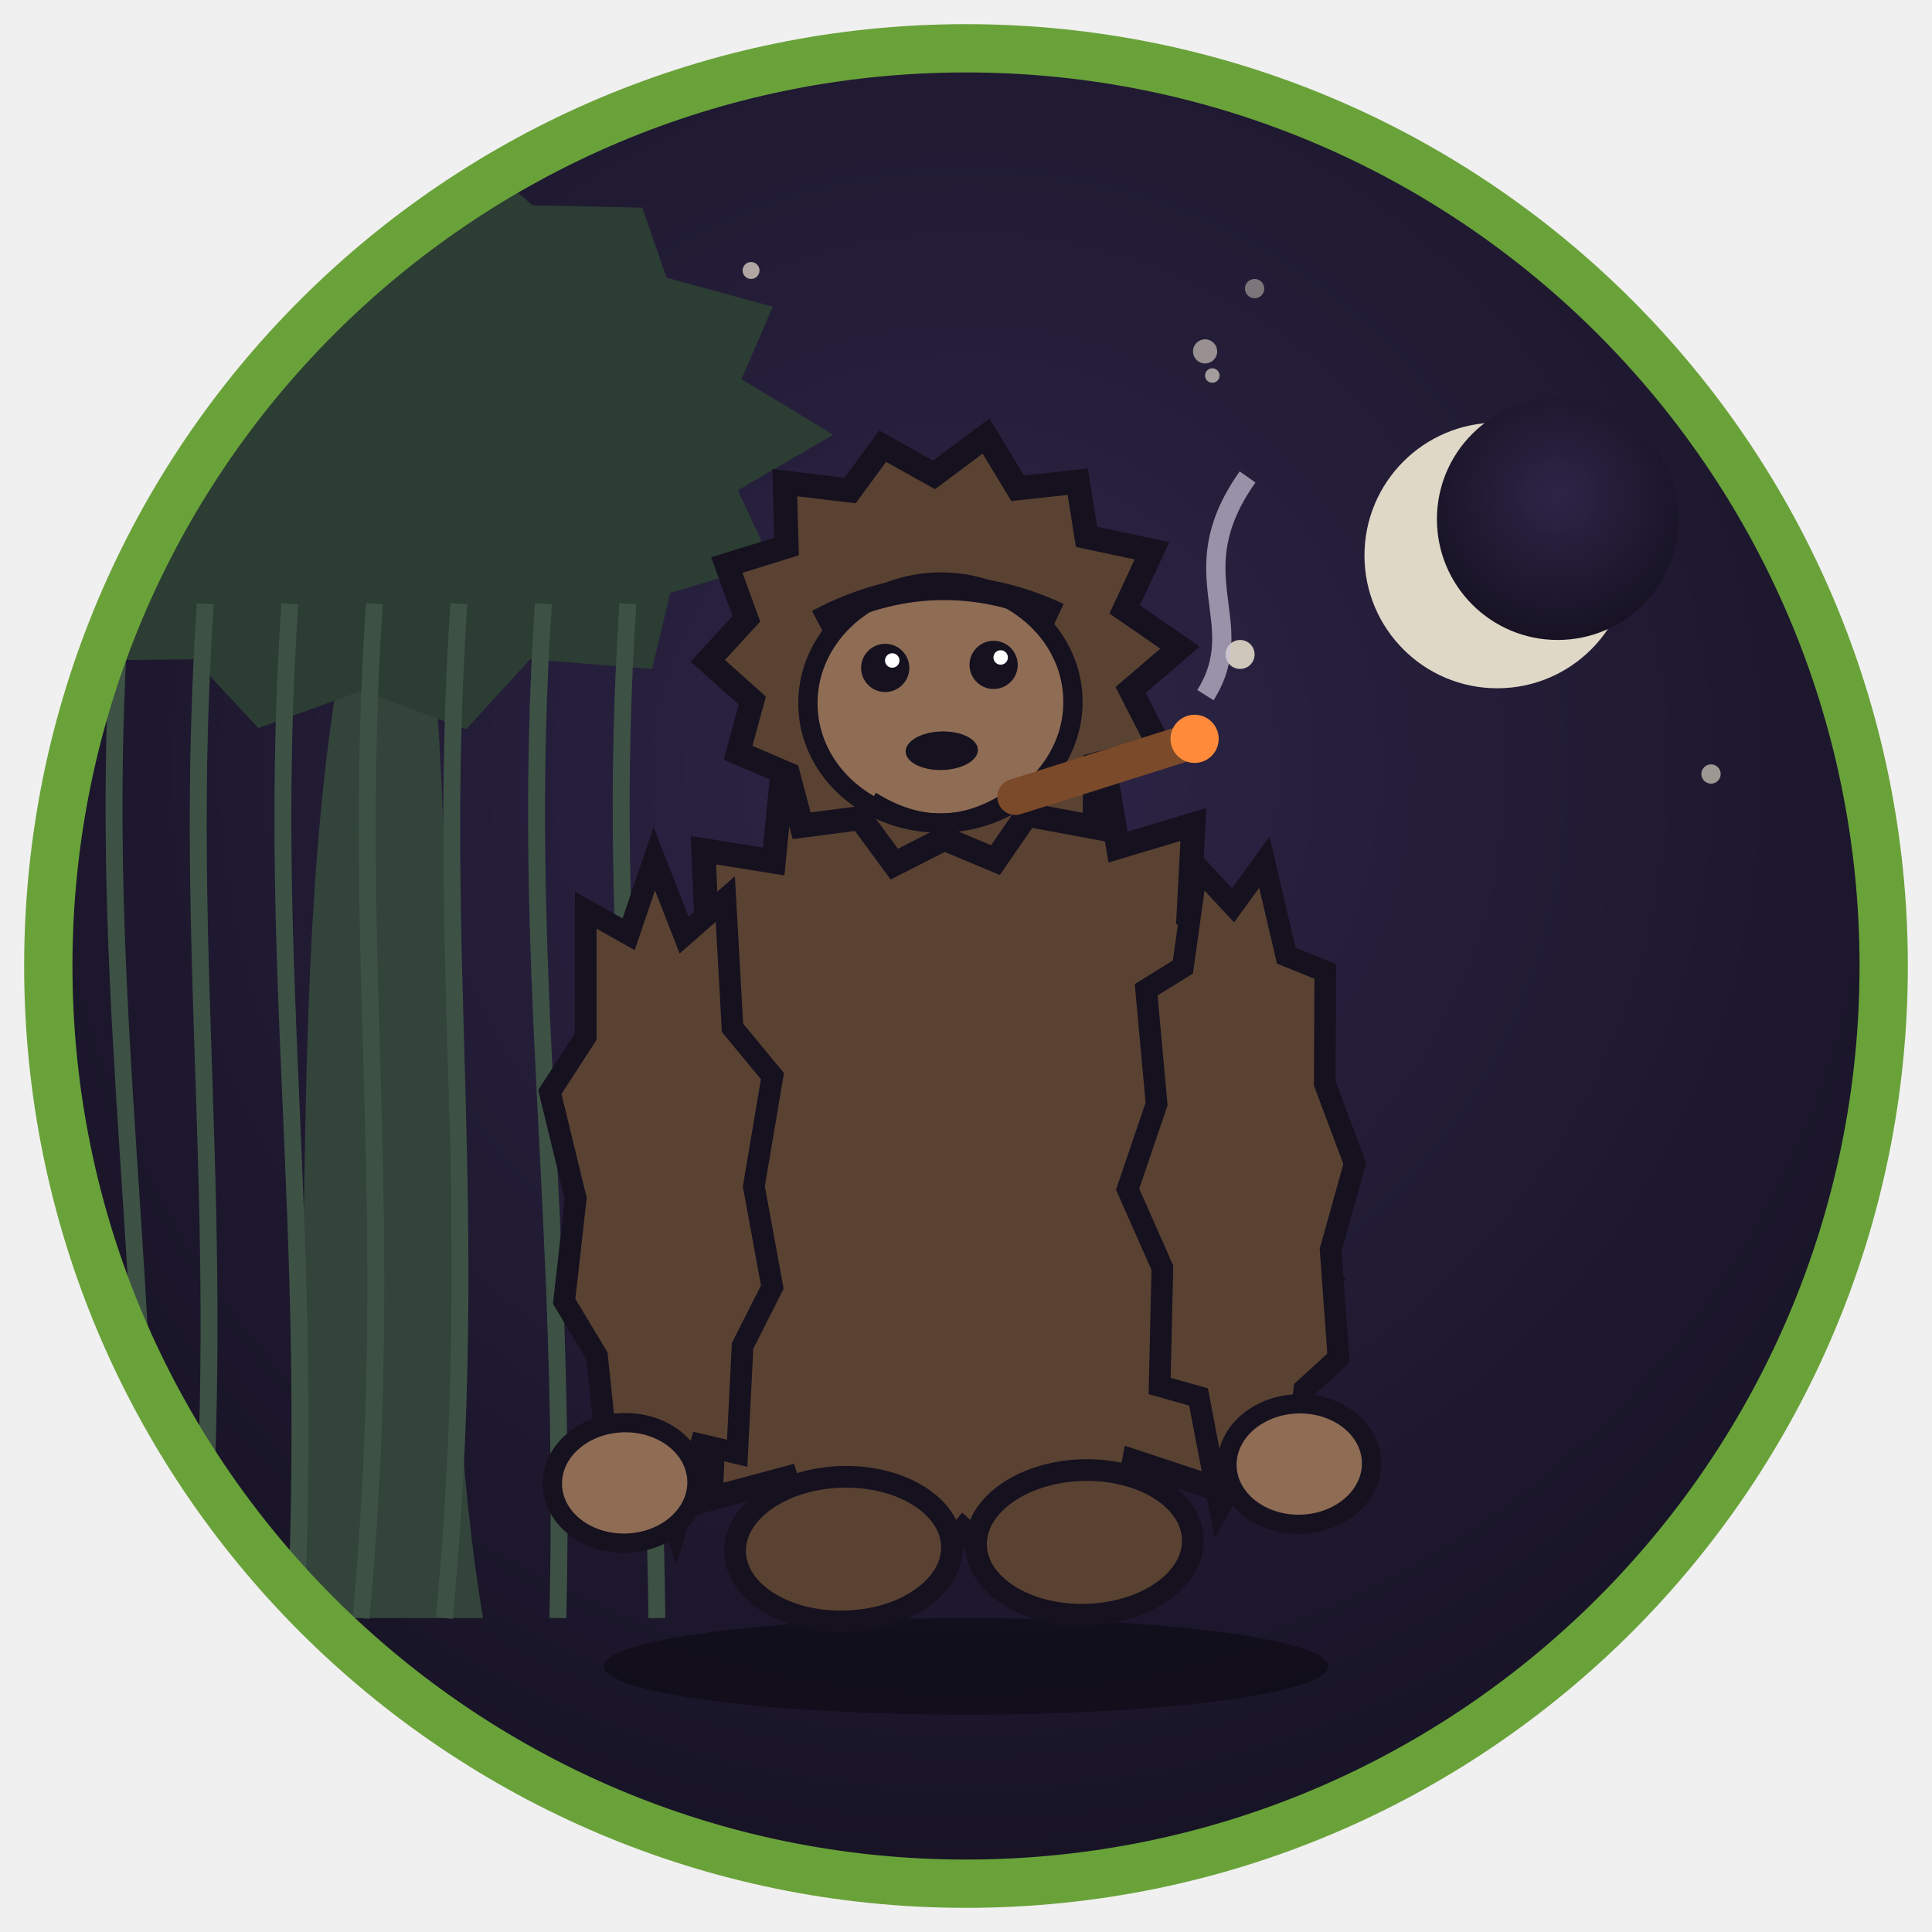
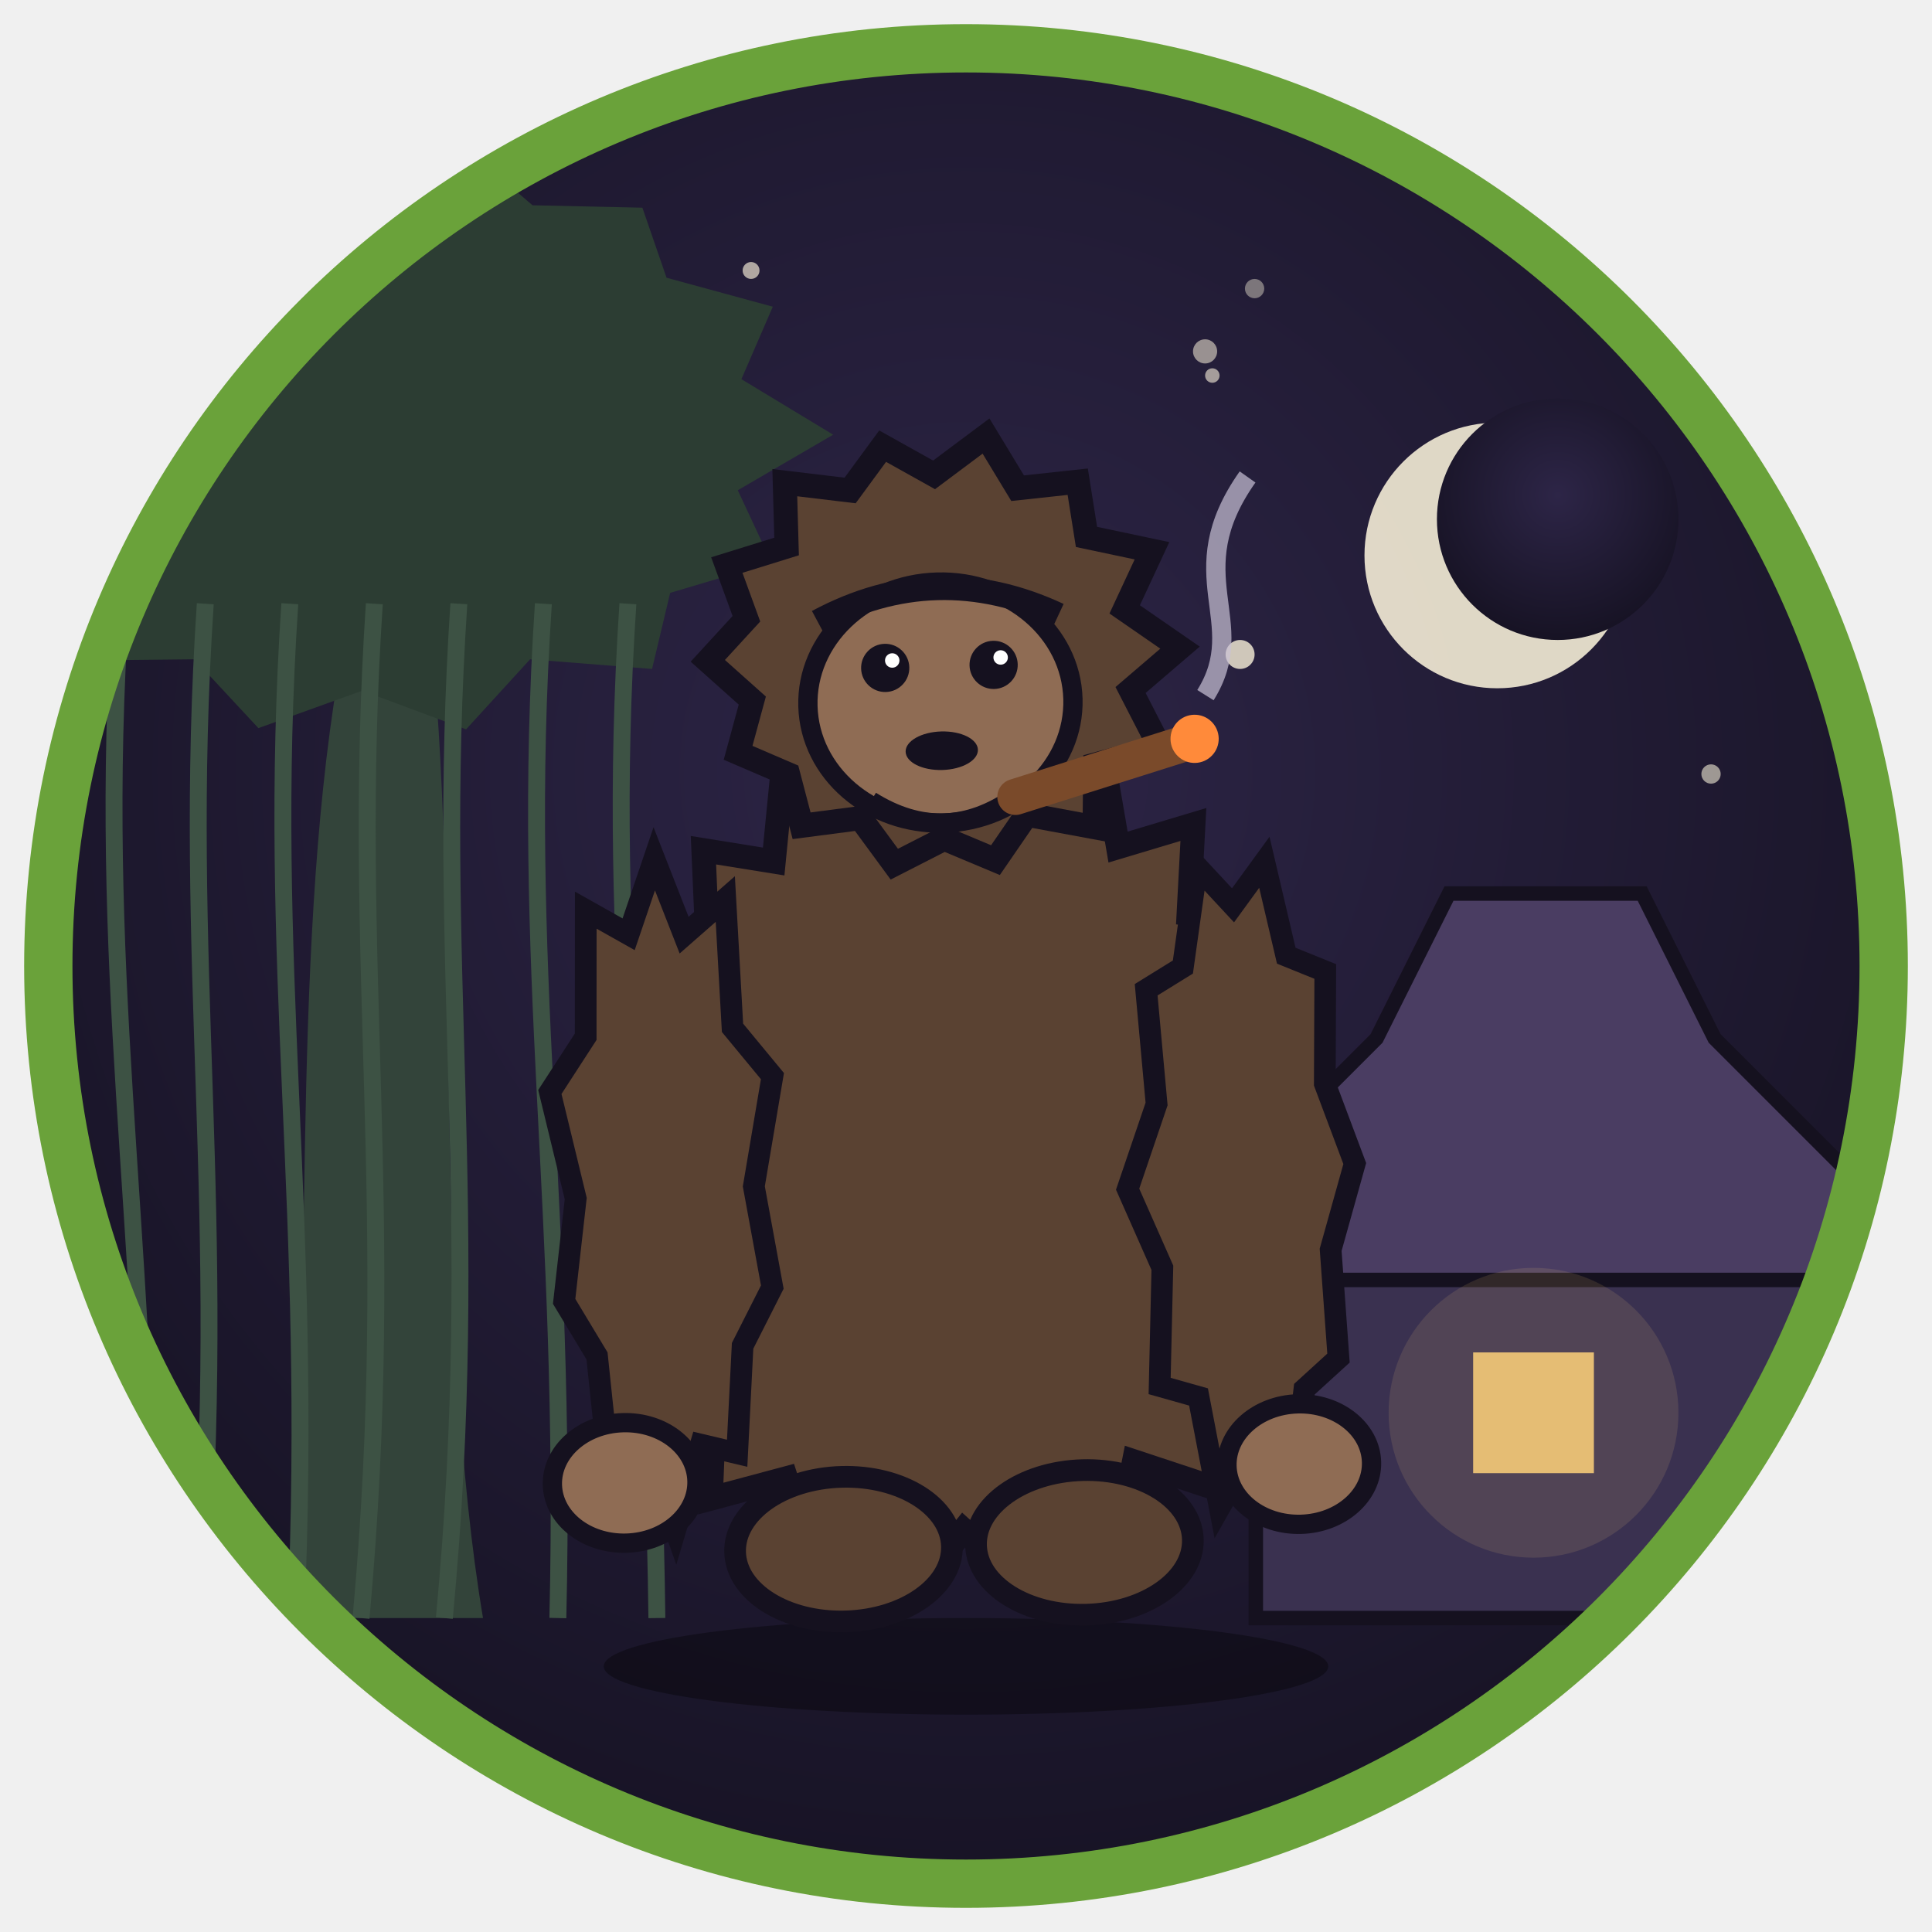
<svg xmlns="http://www.w3.org/2000/svg" viewBox="0 0 160 160" role="img" aria-labelledby="g8035d8-t">
  <defs>
    <radialGradient id="g8035d8-sky" cx="50%" cy="40%" r="75%">
      <stop offset="0" stop-color="#2d2547" />
      <stop offset="1" stop-color="#110e1b" />
    </radialGradient>
    <radialGradient id="g8035d8-glow">
      <stop offset="0" stop-color="#ffb347" stop-opacity="0.75" />
      <stop offset="1" stop-color="#ff6a2a" stop-opacity="0" />
    </radialGradient>
    <radialGradient id="g8035d8-dread">
      <stop offset="0" stop-color="#a3172d" stop-opacity="0.55" />
      <stop offset="1" stop-color="#a3172d" stop-opacity="0" />
    </radialGradient>
    <linearGradient id="g8035d8-fire" x1="0" y1="1" x2="0" y2="0">
      <stop offset="0" stop-color="#ffcf5a" />
      <stop offset="0.6" stop-color="#ff7a2a" />
      <stop offset="1" stop-color="#c8202a" />
    </linearGradient>
    <pattern id="poleng" width="8" height="8" patternUnits="userSpaceOnUse">
      <rect width="8" height="8" fill="#f2ead8" />
      <rect width="4" height="4" fill="#15111f" />
      <rect x="4" y="4" width="4" height="4" fill="#15111f" />
    </pattern>
    <clipPath id="g8035d8-disc">
      <circle cx="80" cy="80" r="76" />
    </clipPath>
  </defs>
  <g clip-path="url(#g8035d8-disc)">
    <rect width="160" height="160" fill="url(#g8035d8-sky)" />
    <circle cx="102.7" cy="54.2" r="1.2" fill="#f4ecd6" opacity="0.82" />
    <circle cx="57.1" cy="30.8" r="0.6" fill="#f4ecd6" opacity="0.62" />
    <circle cx="122.5" cy="39.6" r="0.9" fill="#f4ecd6" opacity="0.46" />
    <circle cx="132.7" cy="43.7" r="1.3" fill="#f4ecd6" opacity="0.77" />
    <circle cx="100.4" cy="31.1" r="0.6" fill="#f4ecd6" opacity="0.62" />
    <circle cx="99.8" cy="29.1" r="1.0" fill="#f4ecd6" opacity="0.56" />
    <circle cx="62.2" cy="22.4" r="0.7" fill="#f4ecd6" opacity="0.67" />
    <circle cx="103.9" cy="23.9" r="0.8" fill="#f4ecd6" opacity="0.43" />
    <circle cx="27.0" cy="14.6" r="0.7" fill="#f4ecd6" opacity="0.59" />
    <circle cx="141.7" cy="64.1" r="0.8" fill="#f4ecd6" opacity="0.60" />
    <circle cx="124.0" cy="46.0" r="11.0" fill="#f4ecd6" opacity="0.9" />
    <circle cx="129.0" cy="43.0" r="10.0" fill="url(#g8035d8-sky)" />
    <path d="M24 134 C26 110 24 80 28 56 L36 56 C38 80 36 110 40 134 Z" fill="#33443a" />
    <path d="M69.0 36.0 L61.1 40.6 L63.9 46.6 L55.5 49.1 L54.0 55.4 L43.9 54.6 L38.6 60.4 L30.0 57.2 L21.4 60.3 L16.1 54.6 L6.9 54.7 L4.7 49.1 L-3.8 46.5 L-1.4 40.6 L-8.3 36.0 L-1.8 31.3 L-4.9 25.1 L4.7 23.0 L5.9 16.5 L15.9 17.0 L21.3 11.4 L30.0 14.8 L38.4 12.1 L44.1 17.0 L53.2 17.2 L55.2 23.0 L64.0 25.4 L61.4 31.4 Z" fill="#2c3d33" />
    <path d="M10 50 C8 80 12 100 12.4 134" fill="none" stroke="#3d5244" stroke-width="1.4" />
    <path d="M17 50 C15 80 19 100 16.4 134" fill="none" stroke="#3d5244" stroke-width="1.4" />
    <path d="M24 50 C22 80 26 100 24.5 134" fill="none" stroke="#3d5244" stroke-width="1.4" />
    <path d="M31 50 C29 80 33 100 29.9 134" fill="none" stroke="#3d5244" stroke-width="1.4" />
    <path d="M38 50 C36 80 40 100 36.8 134" fill="none" stroke="#3d5244" stroke-width="1.4" />
    <path d="M45 50 C43 80 47 100 46.2 134" fill="none" stroke="#3d5244" stroke-width="1.4" />
    <path d="M52 50 C50 80 54 100 54.4 134" fill="none" stroke="#3d5244" stroke-width="1.4" />
+     <path d="M104 134 L104 104 L152 104 L152 134 Z" fill="#3a3150" stroke="#15111f" stroke-width="1.2" />
+     <path d="M94 106 L114 86 L120 74 L136 74 L142 86 L162 106 Z" fill="#4a3d62" stroke="#15111f" stroke-width="1.2" />
+     <rect x="122" y="112" width="10" height="10" fill="#ffd27a" opacity="0.85" />
+     <circle cx="127.0" cy="117.0" r="12.0" fill="#ffd27a" opacity="0.12" />
    <ellipse cx="80.0" cy="138.0" rx="30.0" ry="4.0" fill="#000000" opacity="0.35" />
    <g transform="translate(80 134) rotate(-1.6) scale(0.998) translate(-80 -134)">
      <path d="M111.4 96.0 L106.3 100.3 L110.7 106.3 L104.0 108.5 L106.6 115.5 L100.3 116.1 L101.2 123.9 L94.3 121.4 L92.8 128.0 L87.6 125.4 L84.4 130.9 L80.0 126.7 L75.5 132.0 L72.4 125.4 L67.2 128.1 L65.4 122.0 L59.1 123.5 L59.6 116.2 L53.6 115.4 L55.9 108.6 L49.2 106.3 L53.5 100.4 L49.5 96.0 L53.4 91.6 L50.1 86.0 L56.0 83.5 L53.9 76.8 L60.1 76.3 L60.0 69.7 L65.8 70.8 L66.8 62.9 L72.5 66.9 L75.5 60.1 L80.0 65.3 L84.4 61.0 L87.6 66.5 L93.3 62.7 L94.4 70.4 L100.7 68.7 L100.1 76.1 L105.9 77.0 L104.2 83.3 L109.4 86.1 L106.3 91.7 Z" fill="#5a4232" stroke="#15111f" stroke-width="2" />
      <path d="M64.7 106.1 L62.1 110.9 L61.4 119.8 L58.4 119.0 L56.1 126.0 L53.8 118.9 L50.7 120.5 L50.0 111.4 L47.4 106.8 L48.6 98.3 L46.7 89.4 L49.8 84.9 L50.1 74.4 L53.6 76.5 L55.9 70.3 L58.2 76.7 L61.7 73.8 L62.0 84.5 L65.2 88.6 L63.4 97.7 Z" fill="#5a4232" stroke="#15111f" stroke-width="1.8" />
      <path d="M111.5 113.3 L108.6 115.8 L107.2 125.3 L104.2 120.6 L101.3 125.4 L99.8 116.2 L96.6 115.2 L97.1 105.4 L94.4 98.8 L97.0 91.8 L96.4 82.3 L99.5 80.5 L100.9 72.2 L103.8 75.5 L106.5 72.0 L108.1 79.8 L111.3 81.2 L111.0 90.5 L113.3 97.2 L111.1 104.3 Z" fill="#5a4232" stroke="#15111f" stroke-width="1.8" />
      <ellipse cx="52.0" cy="122.0" rx="6.0" ry="5.0" fill="#8f6c54" stroke="#15111f" stroke-width="1.6" />
      <ellipse cx="108.0" cy="122.0" rx="6.0" ry="5.0" fill="#8f6c54" stroke="#15111f" stroke-width="1.6" />
      <ellipse cx="70.0" cy="128.0" rx="9.0" ry="6.0" fill="#5a4232" stroke="#15111f" stroke-width="1.8" />
      <ellipse cx="90.0" cy="128.0" rx="9.0" ry="6.0" fill="#5a4232" stroke="#15111f" stroke-width="1.8" />
      <path d="M100.0 54.0 L95.8 57.4 L98.1 62.2 L92.7 63.5 L92.5 68.7 L86.9 67.5 L84.2 71.2 L80.0 69.3 L75.8 71.3 L73.1 67.4 L68.2 67.9 L67.2 63.6 L63.1 61.7 L64.4 57.4 L60.8 54.0 L64.1 50.6 L62.6 46.1 L67.6 44.7 L67.6 39.4 L73.0 40.2 L75.8 36.6 L80.0 39.1 L84.4 36.0 L86.9 40.4 L91.9 40.0 L92.5 44.6 L97.9 45.9 L95.5 50.7 Z" fill="#5a4232" stroke="#15111f" stroke-width="2" />
      <ellipse cx="80.0" cy="58.0" rx="11.0" ry="10.0" fill="#8f6c54" stroke="#15111f" stroke-width="1.6" />
      <path d="M70 51 Q80 46 90 51" fill="none" stroke="#15111f" stroke-width="2" />
      <circle cx="75.5" cy="55.0" r="2.0" fill="#15111f" />
      <circle cx="76.1" cy="54.4" r="0.6" fill="#ffffff" />
      <circle cx="84.5" cy="55.0" r="2.0" fill="#15111f" />
      <circle cx="85.1" cy="54.4" r="0.6" fill="#ffffff" />
      <ellipse cx="80.0" cy="62.0" rx="3.0" ry="1.6" fill="#15111f" />
      <path d="M74 66 Q80 70 86 66" fill="none" stroke="#15111f" stroke-width="1.6" />
      <path d="M86 66 L100 62" fill="none" stroke="#7a4a2a" stroke-width="3" stroke-linecap="round" />
      <circle cx="101.0" cy="61.6" r="2.0" fill="#ff8a3a" />
      <path d="M102 58 C106 52 100 48 106 40" fill="none" stroke="#c9c2d6" stroke-width="1.6" opacity="0.7" />
    </g>
  </g>
  <circle cx="80" cy="80" r="76" fill="none" stroke="#6aa23a" stroke-width="4" />
</svg>
